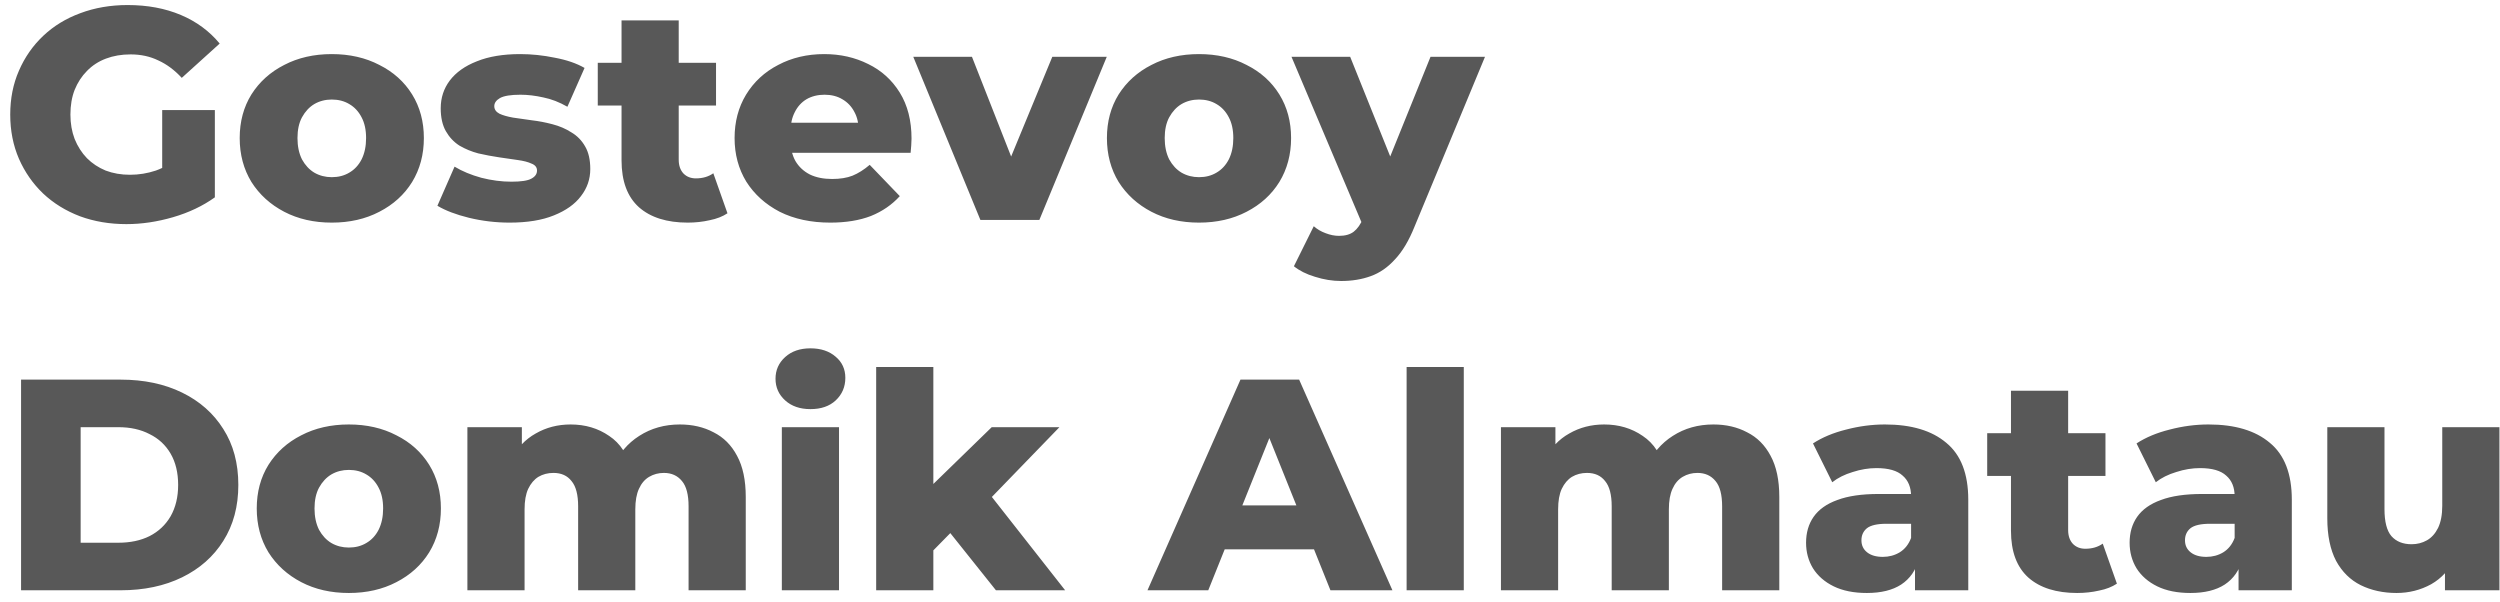
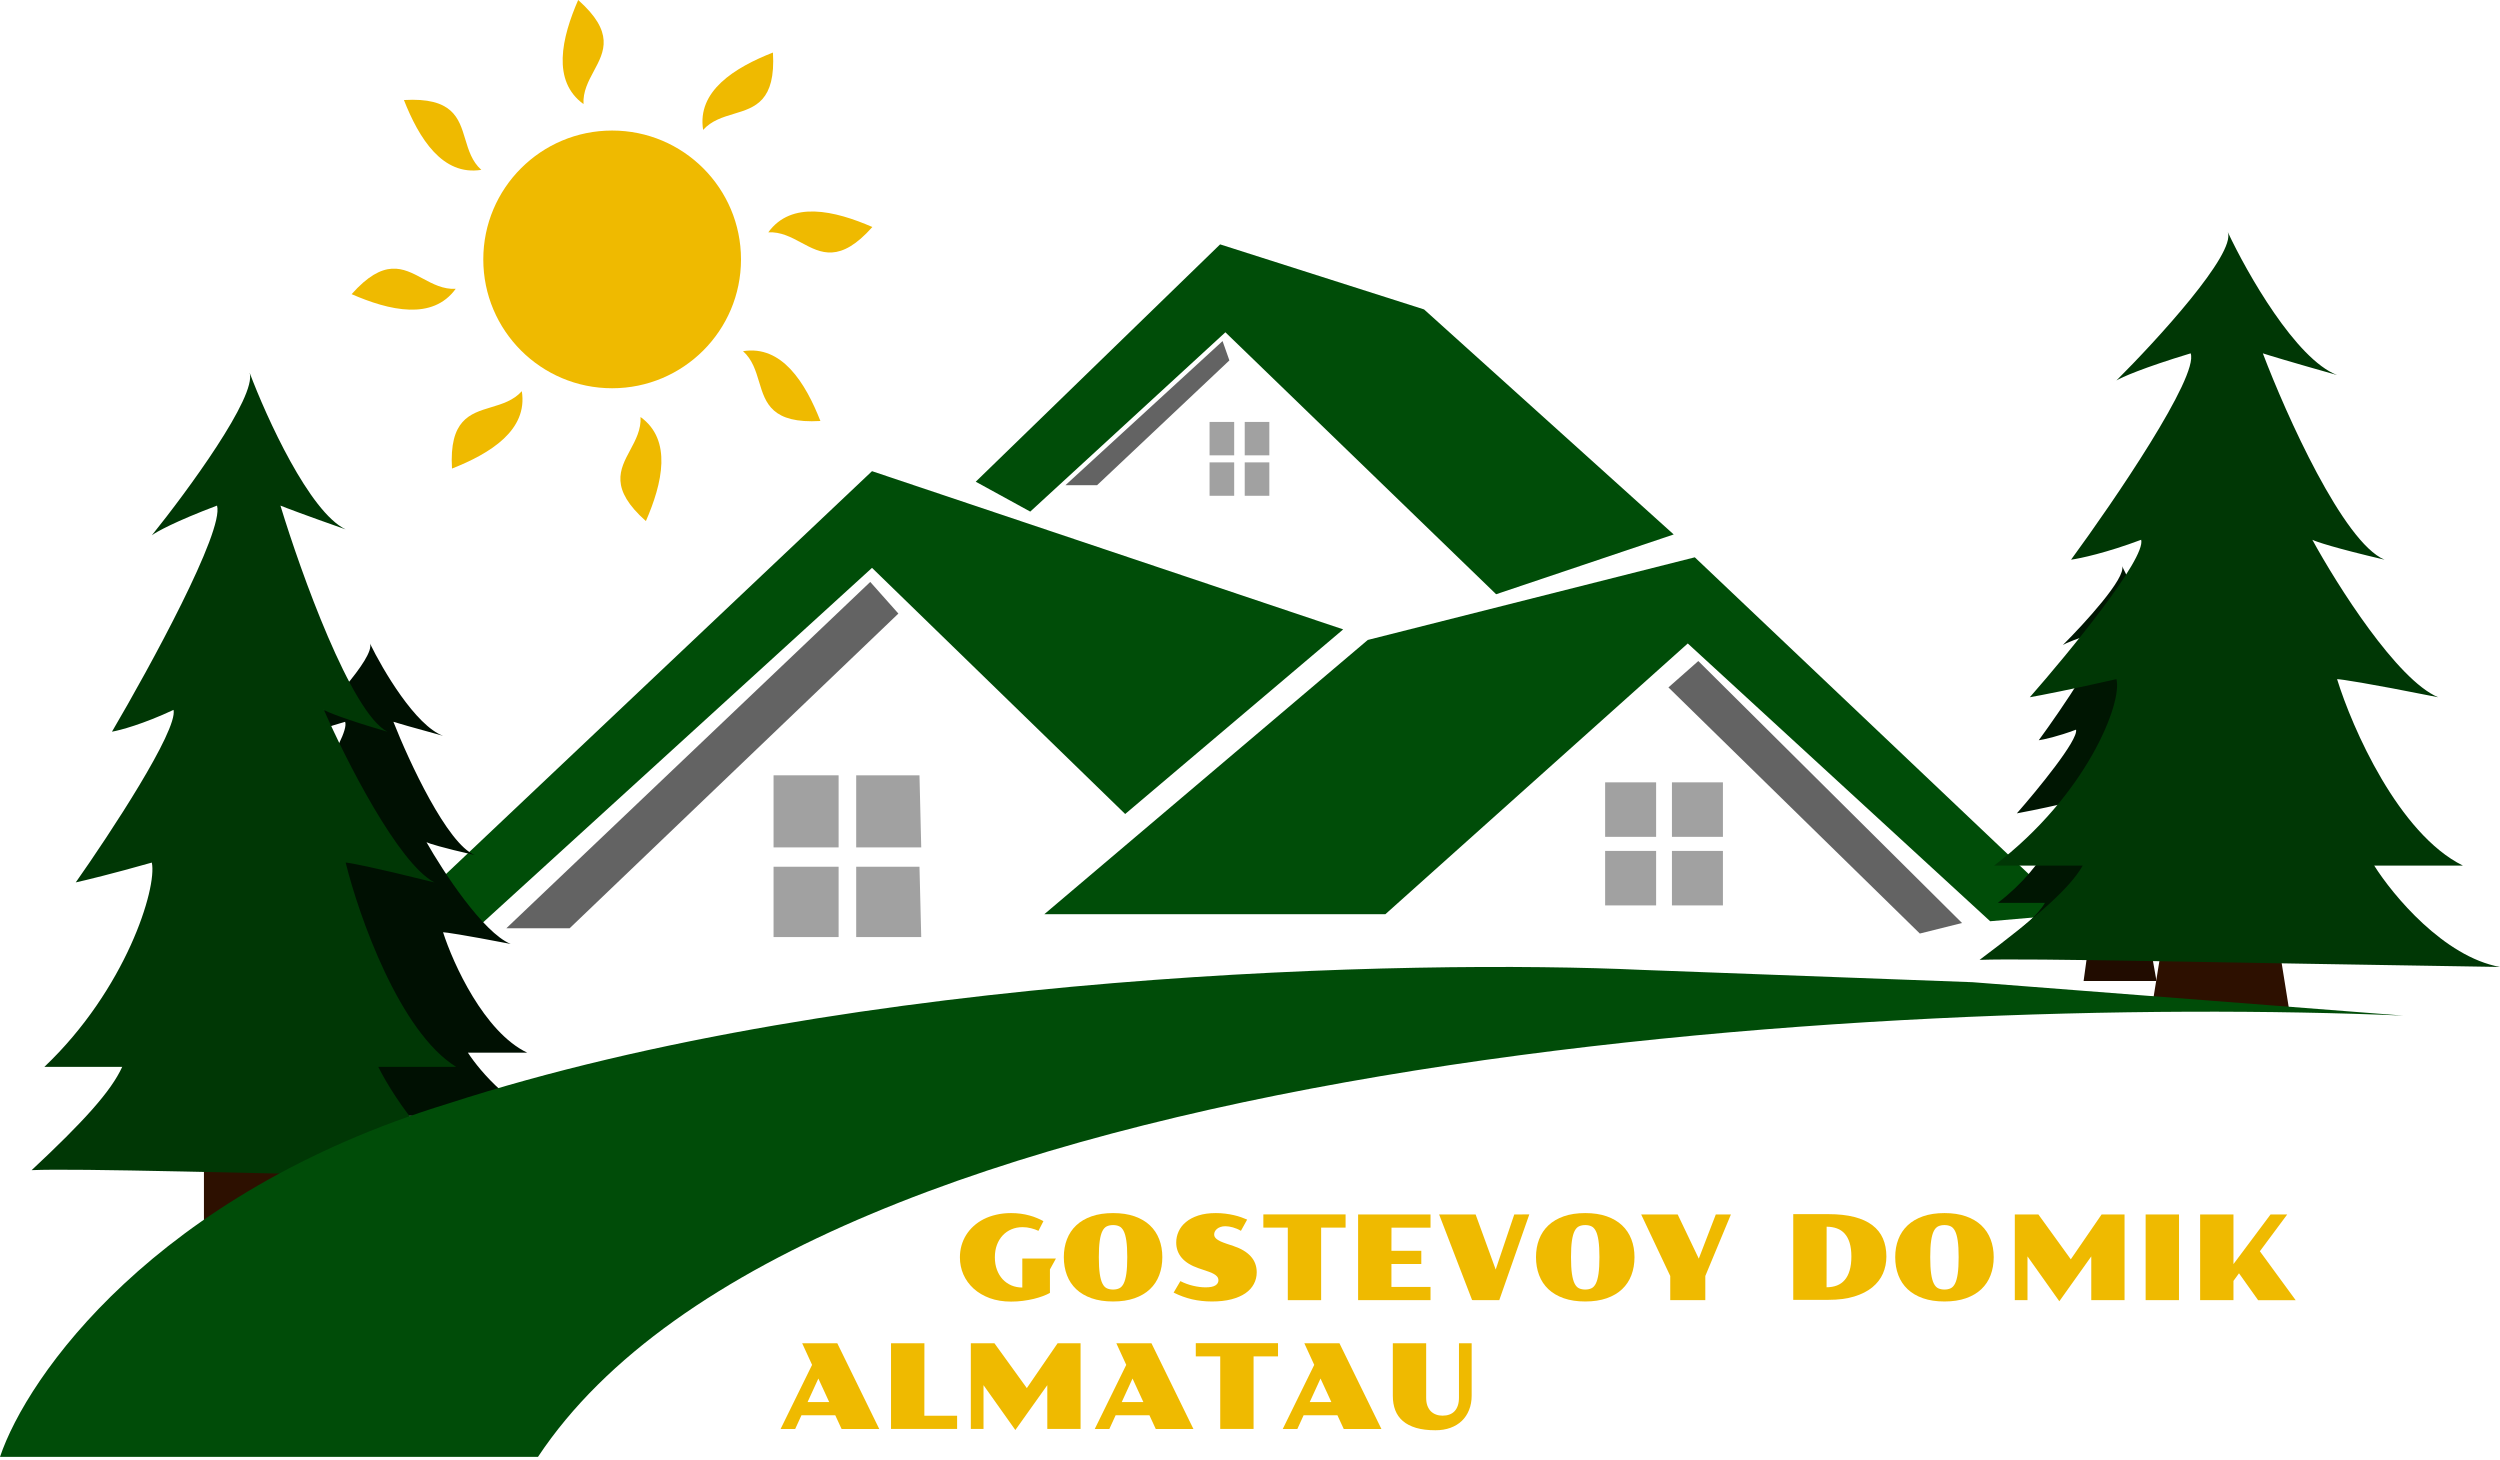
- <svg xmlns="http://www.w3.org/2000/svg" width="216" height="52" viewBox="0 0 216 52" fill="none">
-   <path d="M10.92 19.364C9.481 19.364 8.147 19.139 6.916 18.688C5.685 18.22 4.619 17.561 3.718 16.712C2.834 15.863 2.141 14.866 1.638 13.722C1.135 12.561 0.884 11.287 0.884 9.9C0.884 8.513 1.135 7.248 1.638 6.104C2.141 4.943 2.843 3.937 3.744 3.088C4.645 2.239 5.711 1.589 6.942 1.138C8.19 0.67 9.551 0.436 11.024 0.436C12.74 0.436 14.274 0.722 15.626 1.294C16.978 1.866 18.096 2.689 18.98 3.764L15.704 6.728C15.08 6.052 14.404 5.549 13.676 5.22C12.965 4.873 12.168 4.7 11.284 4.7C10.504 4.7 9.793 4.821 9.152 5.064C8.511 5.307 7.965 5.662 7.514 6.13C7.063 6.581 6.708 7.127 6.448 7.768C6.205 8.392 6.084 9.103 6.084 9.9C6.084 10.663 6.205 11.365 6.448 12.006C6.708 12.647 7.063 13.202 7.514 13.67C7.965 14.121 8.502 14.476 9.126 14.736C9.767 14.979 10.469 15.1 11.232 15.1C11.995 15.1 12.74 14.979 13.468 14.736C14.196 14.476 14.933 14.043 15.678 13.436L18.564 17.05C17.524 17.795 16.319 18.367 14.95 18.766C13.581 19.165 12.237 19.364 10.92 19.364ZM14.014 16.374V9.51H18.564V17.05L14.014 16.374ZM28.666 19.234C27.123 19.234 25.754 18.922 24.558 18.298C23.362 17.674 22.417 16.816 21.724 15.724C21.048 14.615 20.71 13.349 20.71 11.928C20.71 10.507 21.048 9.25 21.724 8.158C22.417 7.066 23.362 6.217 24.558 5.61C25.754 4.986 27.123 4.674 28.666 4.674C30.209 4.674 31.578 4.986 32.774 5.61C33.987 6.217 34.932 7.066 35.608 8.158C36.284 9.25 36.622 10.507 36.622 11.928C36.622 13.349 36.284 14.615 35.608 15.724C34.932 16.816 33.987 17.674 32.774 18.298C31.578 18.922 30.209 19.234 28.666 19.234ZM28.666 15.308C29.238 15.308 29.741 15.178 30.174 14.918C30.625 14.658 30.98 14.277 31.24 13.774C31.5 13.254 31.63 12.639 31.63 11.928C31.63 11.217 31.5 10.619 31.24 10.134C30.98 9.631 30.625 9.25 30.174 8.99C29.741 8.73 29.238 8.6 28.666 8.6C28.111 8.6 27.608 8.73 27.158 8.99C26.724 9.25 26.369 9.631 26.092 10.134C25.832 10.619 25.702 11.217 25.702 11.928C25.702 12.639 25.832 13.254 26.092 13.774C26.369 14.277 26.724 14.658 27.158 14.918C27.608 15.178 28.111 15.308 28.666 15.308ZM44.032 19.234C42.836 19.234 41.666 19.095 40.522 18.818C39.396 18.541 38.486 18.194 37.792 17.778L39.274 14.398C39.933 14.797 40.704 15.117 41.588 15.36C42.472 15.585 43.339 15.698 44.188 15.698C45.02 15.698 45.592 15.611 45.904 15.438C46.234 15.265 46.398 15.031 46.398 14.736C46.398 14.459 46.242 14.259 45.93 14.138C45.636 13.999 45.237 13.895 44.734 13.826C44.249 13.757 43.712 13.679 43.122 13.592C42.533 13.505 41.935 13.393 41.328 13.254C40.739 13.098 40.193 12.873 39.69 12.578C39.205 12.266 38.815 11.85 38.52 11.33C38.226 10.81 38.078 10.151 38.078 9.354C38.078 8.453 38.338 7.655 38.858 6.962C39.396 6.251 40.176 5.697 41.198 5.298C42.221 4.882 43.469 4.674 44.942 4.674C45.93 4.674 46.927 4.778 47.932 4.986C48.955 5.177 49.813 5.471 50.506 5.87L49.024 9.224C48.331 8.825 47.638 8.557 46.944 8.418C46.251 8.262 45.592 8.184 44.968 8.184C44.136 8.184 43.547 8.279 43.2 8.47C42.871 8.661 42.706 8.895 42.706 9.172C42.706 9.449 42.854 9.666 43.148 9.822C43.443 9.961 43.833 10.073 44.318 10.16C44.821 10.229 45.367 10.307 45.956 10.394C46.546 10.463 47.135 10.576 47.724 10.732C48.331 10.888 48.877 11.122 49.362 11.434C49.865 11.729 50.264 12.136 50.558 12.656C50.853 13.159 51 13.809 51 14.606C51 15.473 50.732 16.253 50.194 16.946C49.674 17.639 48.894 18.194 47.854 18.61C46.832 19.026 45.558 19.234 44.032 19.234ZM59.421 19.234C57.618 19.234 56.214 18.792 55.209 17.908C54.204 17.007 53.701 15.655 53.701 13.852V1.762H58.641V13.8C58.641 14.303 58.78 14.701 59.057 14.996C59.334 15.273 59.69 15.412 60.123 15.412C60.712 15.412 61.215 15.265 61.631 14.97L62.853 18.428C62.437 18.705 61.926 18.905 61.319 19.026C60.712 19.165 60.08 19.234 59.421 19.234ZM51.647 9.12V5.428H61.865V9.12H51.647ZM71.736 19.234C70.072 19.234 68.616 18.922 67.368 18.298C66.137 17.657 65.175 16.79 64.482 15.698C63.806 14.589 63.468 13.332 63.468 11.928C63.468 10.524 63.797 9.276 64.456 8.184C65.132 7.075 66.059 6.217 67.238 5.61C68.416 4.986 69.742 4.674 71.216 4.674C72.602 4.674 73.868 4.96 75.012 5.532C76.156 6.087 77.066 6.91 77.742 8.002C78.418 9.094 78.756 10.42 78.756 11.98C78.756 12.153 78.747 12.353 78.73 12.578C78.712 12.803 78.695 13.011 78.678 13.202H67.524V10.602H76.052L74.18 11.33C74.197 10.689 74.076 10.134 73.816 9.666C73.573 9.198 73.226 8.834 72.776 8.574C72.342 8.314 71.831 8.184 71.242 8.184C70.652 8.184 70.132 8.314 69.682 8.574C69.248 8.834 68.91 9.207 68.668 9.692C68.425 10.16 68.304 10.715 68.304 11.356V12.11C68.304 12.803 68.442 13.401 68.72 13.904C69.014 14.407 69.43 14.797 69.968 15.074C70.505 15.334 71.146 15.464 71.892 15.464C72.585 15.464 73.174 15.369 73.66 15.178C74.162 14.97 74.656 14.658 75.142 14.242L77.742 16.946C77.066 17.691 76.234 18.263 75.246 18.662C74.258 19.043 73.088 19.234 71.736 19.234ZM84.705 19L78.907 4.908H83.977L88.605 16.686H86.057L90.919 4.908H95.625L89.801 19H84.705ZM103.594 19.234C102.051 19.234 100.682 18.922 99.486 18.298C98.29 17.674 97.345 16.816 96.651 15.724C95.975 14.615 95.638 13.349 95.638 11.928C95.638 10.507 95.975 9.25 96.651 8.158C97.345 7.066 98.29 6.217 99.486 5.61C100.682 4.986 102.051 4.674 103.594 4.674C105.136 4.674 106.506 4.986 107.702 5.61C108.915 6.217 109.86 7.066 110.536 8.158C111.212 9.25 111.55 10.507 111.55 11.928C111.55 13.349 111.212 14.615 110.536 15.724C109.86 16.816 108.915 17.674 107.702 18.298C106.506 18.922 105.136 19.234 103.594 19.234ZM103.594 15.308C104.166 15.308 104.668 15.178 105.102 14.918C105.552 14.658 105.908 14.277 106.168 13.774C106.428 13.254 106.558 12.639 106.558 11.928C106.558 11.217 106.428 10.619 106.168 10.134C105.908 9.631 105.552 9.25 105.102 8.99C104.668 8.73 104.166 8.6 103.594 8.6C103.039 8.6 102.536 8.73 102.086 8.99C101.652 9.25 101.297 9.631 101.02 10.134C100.76 10.619 100.63 11.217 100.63 11.928C100.63 12.639 100.76 13.254 101.02 13.774C101.297 14.277 101.652 14.658 102.086 14.918C102.536 15.178 103.039 15.308 103.594 15.308ZM115.875 24.278C115.13 24.278 114.376 24.157 113.613 23.914C112.868 23.689 112.261 23.385 111.793 23.004L113.509 19.546C113.804 19.806 114.142 20.005 114.523 20.144C114.922 20.3 115.312 20.378 115.693 20.378C116.23 20.378 116.655 20.257 116.967 20.014C117.279 19.771 117.548 19.39 117.773 18.87L118.423 17.232L118.813 16.738L123.597 4.908H128.303L122.219 19.572C121.734 20.785 121.17 21.73 120.529 22.406C119.905 23.099 119.203 23.585 118.423 23.862C117.66 24.139 116.811 24.278 115.875 24.278ZM117.799 19.598L111.585 4.908H116.655L121.231 16.296L117.799 19.598ZM1.82 51V32.8H10.426C12.437 32.8 14.205 33.173 15.73 33.918C17.255 34.663 18.443 35.712 19.292 37.064C20.159 38.416 20.592 40.028 20.592 41.9C20.592 43.755 20.159 45.367 19.292 46.736C18.443 48.088 17.255 49.137 15.73 49.882C14.205 50.627 12.437 51 10.426 51H1.82ZM6.968 46.892H10.218C11.258 46.892 12.159 46.701 12.922 46.32C13.702 45.921 14.309 45.349 14.742 44.604C15.175 43.841 15.392 42.94 15.392 41.9C15.392 40.843 15.175 39.941 14.742 39.196C14.309 38.451 13.702 37.887 12.922 37.506C12.159 37.107 11.258 36.908 10.218 36.908H6.968V46.892ZM30.139 51.234C28.596 51.234 27.227 50.922 26.03 50.298C24.834 49.674 23.89 48.816 23.197 47.724C22.52 46.615 22.183 45.349 22.183 43.928C22.183 42.507 22.52 41.25 23.197 40.158C23.89 39.066 24.834 38.217 26.03 37.61C27.227 36.986 28.596 36.674 30.139 36.674C31.681 36.674 33.05 36.986 34.246 37.61C35.46 38.217 36.404 39.066 37.081 40.158C37.757 41.25 38.094 42.507 38.094 43.928C38.094 45.349 37.757 46.615 37.081 47.724C36.404 48.816 35.46 49.674 34.246 50.298C33.05 50.922 31.681 51.234 30.139 51.234ZM30.139 47.308C30.71 47.308 31.213 47.178 31.646 46.918C32.097 46.658 32.453 46.277 32.712 45.774C32.972 45.254 33.102 44.639 33.102 43.928C33.102 43.217 32.972 42.619 32.712 42.134C32.453 41.631 32.097 41.25 31.646 40.99C31.213 40.73 30.71 40.6 30.139 40.6C29.584 40.6 29.081 40.73 28.631 40.99C28.197 41.25 27.842 41.631 27.564 42.134C27.305 42.619 27.174 43.217 27.174 43.928C27.174 44.639 27.305 45.254 27.564 45.774C27.842 46.277 28.197 46.658 28.631 46.918C29.081 47.178 29.584 47.308 30.139 47.308ZM58.739 36.674C59.831 36.674 60.801 36.899 61.651 37.35C62.517 37.783 63.194 38.459 63.679 39.378C64.181 40.297 64.433 41.484 64.433 42.94V51H59.493V43.746C59.493 42.741 59.302 42.013 58.921 41.562C58.539 41.094 58.02 40.86 57.361 40.86C56.893 40.86 56.468 40.973 56.087 41.198C55.706 41.423 55.411 41.77 55.203 42.238C54.995 42.689 54.891 43.278 54.891 44.006V51H49.951V43.746C49.951 42.741 49.76 42.013 49.379 41.562C49.015 41.094 48.495 40.86 47.819 40.86C47.334 40.86 46.9 40.973 46.519 41.198C46.155 41.423 45.86 41.77 45.635 42.238C45.427 42.689 45.323 43.278 45.323 44.006V51H40.383V36.908H45.089V40.834L44.153 39.716C44.673 38.711 45.383 37.957 46.285 37.454C47.186 36.934 48.191 36.674 49.301 36.674C50.566 36.674 51.675 37.003 52.629 37.662C53.599 38.303 54.249 39.309 54.579 40.678L52.967 40.34C53.469 39.196 54.224 38.303 55.229 37.662C56.252 37.003 57.422 36.674 58.739 36.674ZM67.551 51V36.908H72.491V51H67.551ZM70.021 35.348C69.12 35.348 68.391 35.097 67.837 34.594C67.282 34.091 67.005 33.467 67.005 32.722C67.005 31.977 67.282 31.353 67.837 30.85C68.391 30.347 69.12 30.096 70.021 30.096C70.922 30.096 71.65 30.339 72.205 30.824C72.76 31.292 73.037 31.899 73.037 32.644C73.037 33.424 72.76 34.074 72.205 34.594C71.668 35.097 70.939 35.348 70.021 35.348ZM79.809 48.4L79.939 42.498L85.685 36.908H91.535L85.165 43.486L82.643 45.514L79.809 48.4ZM75.701 51V31.708H80.641V51H75.701ZM86.049 51L81.733 45.592L84.801 41.796L92.029 51H86.049ZM99.142 51L107.176 32.8H112.246L120.306 51H114.95L108.658 35.322H110.686L104.394 51H99.142ZM103.536 47.464L104.862 43.668H113.754L115.08 47.464H103.536ZM121.531 51V31.708H126.471V51H121.531ZM148.038 36.674C149.13 36.674 150.1 36.899 150.95 37.35C151.816 37.783 152.492 38.459 152.978 39.378C153.48 40.297 153.732 41.484 153.732 42.94V51H148.792V43.746C148.792 42.741 148.601 42.013 148.22 41.562C147.838 41.094 147.318 40.86 146.66 40.86C146.192 40.86 145.767 40.973 145.386 41.198C145.004 41.423 144.71 41.77 144.502 42.238C144.294 42.689 144.19 43.278 144.19 44.006V51H139.25V43.746C139.25 42.741 139.059 42.013 138.678 41.562C138.314 41.094 137.794 40.86 137.118 40.86C136.632 40.86 136.199 40.973 135.818 41.198C135.454 41.423 135.159 41.77 134.934 42.238C134.726 42.689 134.622 43.278 134.622 44.006V51H129.682V36.908H134.388V40.834L133.452 39.716C133.972 38.711 134.682 37.957 135.584 37.454C136.485 36.934 137.49 36.674 138.6 36.674C139.865 36.674 140.974 37.003 141.928 37.662C142.898 38.303 143.548 39.309 143.878 40.678L142.266 40.34C142.768 39.196 143.522 38.303 144.528 37.662C145.55 37.003 146.72 36.674 148.038 36.674ZM165.456 51V48.374L165.118 47.724V42.888C165.118 42.108 164.875 41.51 164.39 41.094C163.922 40.661 163.168 40.444 162.128 40.444C161.452 40.444 160.767 40.557 160.074 40.782C159.38 40.99 158.791 41.285 158.306 41.666L156.642 38.312C157.439 37.792 158.392 37.393 159.502 37.116C160.628 36.821 161.746 36.674 162.856 36.674C165.144 36.674 166.912 37.203 168.16 38.26C169.425 39.3 170.058 40.938 170.058 43.174V51H165.456ZM161.296 51.234C160.169 51.234 159.216 51.043 158.436 50.662C157.656 50.281 157.058 49.761 156.642 49.102C156.243 48.443 156.044 47.707 156.044 46.892C156.044 46.025 156.26 45.28 156.694 44.656C157.144 44.015 157.829 43.529 158.748 43.2C159.666 42.853 160.854 42.68 162.31 42.68H165.638V45.254H162.986C162.188 45.254 161.625 45.384 161.296 45.644C160.984 45.904 160.828 46.251 160.828 46.684C160.828 47.117 160.992 47.464 161.322 47.724C161.651 47.984 162.102 48.114 162.674 48.114C163.211 48.114 163.696 47.984 164.13 47.724C164.58 47.447 164.91 47.031 165.118 46.476L165.794 48.296C165.534 49.267 165.022 50.003 164.26 50.506C163.514 50.991 162.526 51.234 161.296 51.234ZM179.468 51.234C177.665 51.234 176.261 50.792 175.256 49.908C174.251 49.007 173.748 47.655 173.748 45.852V33.762H178.688V45.8C178.688 46.303 178.827 46.701 179.104 46.996C179.381 47.273 179.737 47.412 180.17 47.412C180.759 47.412 181.262 47.265 181.678 46.97L182.9 50.428C182.484 50.705 181.973 50.905 181.366 51.026C180.759 51.165 180.127 51.234 179.468 51.234ZM171.694 41.12V37.428H181.912V41.12H171.694ZM193.411 51V48.374L193.073 47.724V42.888C193.073 42.108 192.83 41.51 192.345 41.094C191.877 40.661 191.123 40.444 190.083 40.444C189.407 40.444 188.722 40.557 188.029 40.782C187.335 40.99 186.746 41.285 186.261 41.666L184.597 38.312C185.394 37.792 186.347 37.393 187.457 37.116C188.583 36.821 189.701 36.674 190.811 36.674C193.099 36.674 194.867 37.203 196.115 38.26C197.38 39.3 198.013 40.938 198.013 43.174V51H193.411ZM189.251 51.234C188.124 51.234 187.171 51.043 186.391 50.662C185.611 50.281 185.013 49.761 184.597 49.102C184.198 48.443 183.999 47.707 183.999 46.892C183.999 46.025 184.215 45.28 184.649 44.656C185.099 44.015 185.784 43.529 186.703 43.2C187.621 42.853 188.809 42.68 190.265 42.68H193.593V45.254H190.941C190.143 45.254 189.58 45.384 189.251 45.644C188.939 45.904 188.783 46.251 188.783 46.684C188.783 47.117 188.947 47.464 189.277 47.724C189.606 47.984 190.057 48.114 190.629 48.114C191.166 48.114 191.651 47.984 192.085 47.724C192.535 47.447 192.865 47.031 193.073 46.476L193.749 48.296C193.489 49.267 192.977 50.003 192.215 50.506C191.469 50.991 190.481 51.234 189.251 51.234ZM207.059 51.234C205.915 51.234 204.884 51.009 203.965 50.558C203.064 50.107 202.353 49.405 201.833 48.452C201.33 47.481 201.079 46.259 201.079 44.786V36.908H206.019V43.98C206.019 45.072 206.218 45.852 206.617 46.32C207.033 46.788 207.614 47.022 208.359 47.022C208.844 47.022 209.286 46.909 209.685 46.684C210.084 46.459 210.404 46.103 210.647 45.618C210.89 45.115 211.011 44.474 211.011 43.694V36.908H215.951V51H211.245V47.022L212.155 48.14C211.67 49.18 210.968 49.96 210.049 50.48C209.13 50.983 208.134 51.234 207.059 51.234Z" fill="#585858" />
+ <svg xmlns="http://www.w3.org/2000/svg" width="711" height="415" viewBox="0 0 711 415" fill="none">
+   <path fill-rule="evenodd" clip-rule="evenodd" d="M210.74 73.774C210.74 94.014 194.334 110.418 174.094 110.418C153.854 110.418 137.448 94.014 137.448 73.774C137.448 53.533 153.854 37.127 174.094 37.127C194.334 37.127 210.74 53.533 210.74 73.774Z" fill="#EFBA00" />
+   <path d="M208.752 32.363C214.737 30.559 220.647 28.774 219.825 14.941C214.497 17.04 208.979 19.785 205.078 23.463C201.333 26.996 199.081 31.406 199.969 36.947C202.339 34.297 205.556 33.326 208.752 32.363Z" fill="#EFBA00" />
+   <path d="M168.919 20.149C171.876 14.642 174.795 9.202 164.432 0C162.147 5.252 160.186 11.096 160.029 16.453C159.879 21.6 161.405 26.31 165.95 29.601C165.752 26.052 167.341 23.089 168.919 20.149Z" fill="#EFBA00" />
+   <path d="M132.299 39.525C130.495 33.54 128.71 27.629 114.876 28.451C116.975 33.78 119.721 39.298 123.399 43.198C126.931 46.944 131.342 49.196 136.883 48.307C134.232 45.938 133.261 42.721 132.299 39.525Z" fill="#EFBA00" />
+   <path d="M120.149 79.172C114.642 76.215 109.202 73.296 100 83.659C105.252 85.944 111.096 87.904 116.453 88.061C121.6 88.212 126.31 86.686 129.601 82.14C126.052 82.339 123.089 80.75 120.149 79.172Z" fill="#EFBA00" />
+   <path d="M139.621 115.838C133.636 117.642 127.725 119.427 128.547 133.26C133.875 131.161 139.394 128.416 143.294 124.738C147.04 121.205 149.292 116.795 148.403 111.254C146.034 113.904 142.817 114.875 139.621 115.838Z" fill="#EFBA00" />
+   <path d="M179.204 128.047C176.247 133.555 173.328 138.995 183.691 148.197C185.976 142.945 187.937 137.101 188.094 131.744C188.244 126.597 186.718 121.887 182.172 118.596C182.371 122.145 180.782 125.108 179.204 128.047Z" fill="#EFBA00" />
+   <path d="M215.902 108.656C217.706 114.641 219.491 120.551 233.325 119.729C231.226 114.401 228.48 108.883 224.803 104.982C221.27 101.237 216.859 98.985 211.318 99.873C213.969 102.243 214.94 105.459 215.902 108.656Z" fill="#EFBA00" />
+   <path d="M227.951 69.047C233.459 72.004 238.899 74.923 248.1 64.56C242.849 62.275 237.004 60.315 231.647 60.157C226.501 60.007 221.79 61.533 218.499 66.079C222.049 65.88 225.011 67.469 227.951 69.047Z" fill="#EFBA00" />
+   <path d="M135 264.5H110L248 134L382 179L320 231.5L248 161.5L135 264.5Z" fill="#004D08" />
+   <path d="M293 145.5L277.5 137L347 69.5L405 88L476 152L425.5 169L348.5 94.5L293 145.5Z" fill="#004D08" />
+   <path d="M482 158.5L389 182L297 260H394L480 183L566 262L589 260L482 158.5Z" fill="#004D08" />
+   <path d="M220 220.5V241H238.5V220.5H220Z" fill="#A1A1A1" />
+   <path d="M238.5 246.5H220V266.5H238.5V246.5Z" fill="#A1A1A1" />
+   <path d="M243.5 220.5V241H262L261.5 220.5H243.5Z" fill="#A1A1A1" />
+   <path d="M243.5 266.5V246.5H261.5L262 266.5H243.5Z" fill="#A1A1A1" />
+   <path d="M456.5 222.5V238H471V222.5H456.5Z" fill="#A1A1A1" />
+   <path d="M475.5 222.5V238H490V222.5H475.5Z" fill="#A1A1A1" />
+   <path d="M490 242H475.5V257.5H490V242Z" fill="#A1A1A1" />
+   <path d="M456.5 242H471V257.5H456.5V242Z" fill="#A1A1A1" />
+   <path d="M58 303H89.703V342.797L58 370.297V303Z" fill="#2D1000" />
+   <path d="M115 310H100V328.332L115 341V310Z" fill="#2D1000" />
+   <path d="M625.717 345.394H635.197V359.514L645.742 345.394H650.482L642.708 355.857L652.892 369.781H642.216L636.771 362.122L635.197 364.287V369.764H625.717V345.394Z" fill="#EFBA00" />
+   <path d="M610.221 345.394H619.717L619.701 369.764H610.221V345.394Z" fill="#EFBA00" />
+   <path d="M573.012 345.394H579.719L588.936 358.153L597.694 345.394H604.221V369.764H594.758V357.317L585.673 370.076L576.62 357.317V369.764H573.012V345.394Z" fill="#EFBA00" />
+   <path d="M539 357.53C539 355.682 539.295 353.993 539.886 352.462C540.476 350.92 541.356 349.598 542.526 348.493C543.696 347.389 545.156 346.531 546.905 345.918C548.654 345.306 550.688 345 553.006 345C555.324 345 557.357 345.306 559.107 345.918C560.856 346.531 562.316 347.389 563.486 348.493C564.655 349.598 565.536 350.92 566.126 352.462C566.716 353.993 567.012 355.682 567.012 357.53C567.012 359.399 566.716 361.11 566.126 362.663C565.536 364.216 564.655 365.544 563.486 366.648C562.316 367.753 560.856 368.611 559.107 369.223C557.357 369.835 555.324 370.142 553.006 370.142C550.688 370.142 548.654 369.835 546.905 369.223C545.156 368.611 543.696 367.753 542.526 366.648C541.356 365.544 540.476 364.216 539.886 362.663C539.295 361.11 539 359.399 539 357.53ZM553.006 366.747C553.662 366.747 554.241 366.632 554.744 366.402C555.247 366.173 555.668 365.724 556.007 365.057C556.346 364.391 556.603 363.456 556.778 362.253C556.953 361.05 557.04 359.476 557.04 357.53C557.04 355.605 556.953 354.047 556.778 352.856C556.603 351.664 556.346 350.74 556.007 350.084C555.668 349.428 555.247 348.985 554.744 348.756C554.241 348.526 553.662 348.411 553.006 348.411C552.35 348.411 551.765 348.526 551.251 348.756C550.748 348.985 550.327 349.428 549.988 350.084C549.649 350.74 549.392 351.664 549.217 352.856C549.042 354.047 548.955 355.605 548.955 357.53C548.955 359.476 549.042 361.05 549.217 362.253C549.392 363.456 549.649 364.391 549.988 365.057C550.327 365.724 550.748 366.173 551.251 366.402C551.765 366.632 552.35 366.747 553.006 366.747Z" fill="#EFBA00" />
+   <path d="M510 345.303H520.021C522.841 345.303 525.285 345.571 527.351 346.107C529.418 346.631 531.129 347.408 532.485 348.435C533.84 349.463 534.846 350.726 535.502 352.224C536.158 353.722 536.486 355.438 536.486 357.374C536.486 359.101 536.158 360.714 535.502 362.212C534.846 363.699 533.84 365 532.485 366.115C531.129 367.219 529.418 368.088 527.351 368.723C525.285 369.357 522.841 369.674 520.021 369.674H510V345.303ZM519.479 366.098C520.573 366.098 521.557 365.929 522.431 365.59C523.306 365.251 524.044 364.726 524.645 364.016C525.258 363.305 525.722 362.403 526.039 361.31C526.367 360.205 526.531 358.888 526.531 357.357C526.531 355.837 526.367 354.542 526.039 353.47C525.711 352.399 525.241 351.524 524.629 350.846C524.017 350.157 523.273 349.66 522.399 349.354C521.535 349.037 520.567 348.878 519.496 348.878L519.479 366.098Z" fill="#EFBA00" />
+   <path d="M126.007 209.268C118.16 206.342 108.875 190.537 105.214 183C106.783 186.99 91.744 202.84 84.028 210.266C84.944 209.712 89.05 207.938 98.152 205.278C99.721 209.534 83.636 232.323 75.397 243.185C77.097 242.963 82.145 241.921 88.736 239.527C89.678 242.985 75.005 260.254 67.551 268.456C69.512 268.123 75.554 266.993 84.028 265.131C85.209 269.383 78.42 286.399 60.758 299.379H77.616C75.209 303.481 69.224 308.578 58 316.697C68.07 316.364 102.703 317.202 157 318C146.329 316.138 136.599 304.81 133.068 299.379H149.938C137.698 293.527 128.884 274.108 126.007 265.131C126.66 265.131 131.421 265.796 145.23 268.456C137.384 265.264 126.007 247.84 121.299 239.527C121.953 239.86 125.614 241.057 135.03 243.185C127.184 239.993 116.329 216.584 111.883 205.278C112.929 205.611 117.219 206.874 126.007 209.268Z" fill="#001002" />
+   <path d="M475.018 362.893L466.752 345.394H477.134L483.136 357.956L487.974 345.394H492.271L484.99 362.893V369.764H475.018V362.893Z" fill="#EFBA00" />
+   <path d="M436.838 357.53C436.838 355.682 437.134 353.993 437.724 352.462C438.314 350.92 439.195 349.598 440.364 348.493C441.534 347.389 442.994 346.531 444.743 345.918C446.493 345.306 448.526 345 450.844 345C453.162 345 455.196 345.306 456.945 345.918C458.694 346.531 460.154 347.389 461.324 348.493C462.494 349.598 463.374 350.92 463.964 352.462C464.555 353.993 464.85 355.682 464.85 357.53C464.85 359.399 464.555 361.11 463.964 362.663C463.374 364.216 462.494 365.544 461.324 366.648C460.154 367.753 458.694 368.611 456.945 369.223C455.196 369.835 453.162 370.142 450.844 370.142C448.526 370.142 446.493 369.835 444.743 369.223C442.994 368.611 441.534 367.753 440.364 366.648C439.195 365.544 438.314 364.216 437.724 362.663C437.134 361.11 436.838 359.399 436.838 357.53ZM450.844 366.747C451.5 366.747 452.08 366.632 452.583 366.402C453.086 366.173 453.506 365.724 453.845 365.057C454.184 364.391 454.441 363.456 454.616 362.253C454.791 361.05 454.879 359.476 454.879 357.53C454.879 355.605 454.791 354.047 454.616 352.856C454.441 351.664 454.184 350.74 453.845 350.084C453.506 349.428 453.086 348.985 452.583 348.756C452.08 348.526 451.5 348.411 450.844 348.411C450.188 348.411 449.603 348.526 449.089 348.756C448.586 348.985 448.165 349.428 447.827 350.084C447.488 350.74 447.231 351.664 447.056 352.856C446.881 354.047 446.793 355.605 446.793 357.53C446.793 359.476 446.881 361.05 447.056 362.253C447.231 363.456 447.488 364.391 447.827 365.057C448.165 365.724 448.586 366.173 449.089 366.402C449.603 366.632 450.188 366.747 450.844 366.747Z" fill="#EFBA00" />
+   <path d="M409.286 345.394H419.667L425.375 361.056L430.656 345.394L434.936 345.377L426.391 369.764L418.667 369.748L409.286 345.394Z" fill="#EFBA00" />
+   <path d="M386.244 345.394H406.842V349.149H395.739L395.723 355.726H404.218V359.481H395.723V366.009H406.842V369.764H386.244V345.394Z" fill="#EFBA00" />
+   <path d="M366.252 349.133H359.298V345.377H382.685V349.133H375.731V369.764H366.252V349.133Z" fill="#EFBA00" />
+   <path d="M335.698 364.352C336.857 364.943 338.071 365.385 339.339 365.681C340.607 365.976 341.788 366.124 342.881 366.124C344.139 366.124 345.057 365.943 345.637 365.582C346.227 365.221 346.522 364.729 346.522 364.106C346.522 363.909 346.484 363.707 346.407 363.499C346.342 363.292 346.205 363.089 345.997 362.893C345.801 362.685 345.522 362.483 345.161 362.286C344.811 362.078 344.352 361.876 343.783 361.679L340.848 360.679C338.749 359.957 337.169 358.984 336.108 357.759C335.048 356.524 334.517 355.059 334.517 353.364C334.517 352.271 334.747 351.221 335.206 350.215C335.665 349.198 336.36 348.307 337.289 347.542C338.218 346.766 339.388 346.148 340.799 345.689C342.22 345.23 343.882 345 345.784 345C346.725 345 347.627 345.055 348.49 345.164C349.354 345.273 350.163 345.415 350.918 345.59C351.683 345.765 352.383 345.968 353.017 346.197C353.651 346.416 354.209 346.635 354.69 346.853L352.918 350.051C352.569 349.833 352.197 349.641 351.803 349.477C351.42 349.313 351.032 349.177 350.639 349.067C350.256 348.958 349.879 348.876 349.507 348.821C349.135 348.767 348.796 348.739 348.49 348.739C347.966 348.739 347.506 348.81 347.113 348.952C346.719 349.084 346.386 349.264 346.112 349.494C345.85 349.712 345.648 349.964 345.505 350.248C345.374 350.521 345.309 350.795 345.309 351.068C345.309 351.309 345.363 351.544 345.473 351.773C345.593 351.992 345.79 352.211 346.063 352.429C346.347 352.637 346.714 352.85 347.162 353.069C347.621 353.277 348.19 353.495 348.868 353.725L350.836 354.381C352.968 355.092 354.597 356.07 355.723 357.317C356.849 358.563 357.412 360.072 357.412 361.843C357.412 363.046 357.139 364.155 356.592 365.172C356.056 366.189 355.253 367.069 354.181 367.813C353.11 368.545 351.776 369.119 350.18 369.535C348.594 369.939 346.752 370.142 344.653 370.142C343.647 370.142 342.674 370.087 341.733 369.978C340.804 369.879 339.891 369.726 338.995 369.518C338.109 369.311 337.234 369.048 336.371 368.731C335.507 368.414 334.643 368.042 333.779 367.616L335.698 364.352Z" fill="#EFBA00" />
+   <path d="M302.553 357.53C302.553 355.682 302.848 353.993 303.439 352.462C304.029 350.92 304.909 349.598 306.079 348.493C307.249 347.389 308.709 346.531 310.458 345.918C312.207 345.306 314.241 345 316.559 345C318.877 345 320.911 345.306 322.66 345.918C324.409 346.531 325.869 347.389 327.039 348.493C328.209 349.598 329.089 350.92 329.679 352.462C330.27 353.993 330.565 355.682 330.565 357.53C330.565 359.399 330.27 361.11 329.679 362.663C329.089 364.216 328.209 365.544 327.039 366.648C325.869 367.753 324.409 368.611 322.66 369.223C320.911 369.835 318.877 370.142 316.559 370.142C314.241 370.142 312.207 369.835 310.458 369.223C308.709 368.611 307.249 367.753 306.079 366.648C304.909 365.544 304.029 364.216 303.439 362.663C302.848 361.11 302.553 359.399 302.553 357.53ZM316.559 366.747C317.215 366.747 317.795 366.632 318.297 366.402C318.8 366.173 319.221 365.724 319.56 365.057C319.899 364.391 320.156 363.456 320.331 362.253C320.506 361.05 320.593 359.476 320.593 357.53C320.593 355.605 320.506 354.047 320.331 352.856C320.156 351.664 319.899 350.74 319.56 350.084C319.221 349.428 318.8 348.985 318.297 348.756C317.795 348.526 317.215 348.411 316.559 348.411C315.903 348.411 315.318 348.526 314.804 348.756C314.301 348.985 313.88 349.428 313.541 350.084C313.202 350.74 312.946 351.664 312.771 352.856C312.596 354.047 312.508 355.605 312.508 357.53C312.508 359.476 312.596 361.05 312.771 362.253C312.946 363.456 313.202 364.391 313.541 365.057C313.88 365.724 314.301 366.173 314.804 366.402C315.318 366.632 315.903 366.747 316.559 366.747Z" fill="#EFBA00" />
+   <path d="M273 357.595C273 356.436 273.148 355.321 273.443 354.25C273.749 353.167 274.192 352.161 274.771 351.232C275.351 350.303 276.061 349.455 276.903 348.69C277.745 347.925 278.702 347.269 279.773 346.722C280.856 346.175 282.047 345.754 283.349 345.459C284.65 345.153 286.049 345 287.547 345C288.509 345 289.428 345.06 290.302 345.18C291.188 345.301 292.019 345.47 292.795 345.689C293.571 345.897 294.288 346.143 294.944 346.427C295.61 346.7 296.212 346.99 296.748 347.296L295.337 350.051C294.725 349.756 294.025 349.51 293.238 349.313C292.462 349.106 291.653 349.002 290.811 349.002C289.685 349.002 288.64 349.204 287.678 349.608C286.716 350.013 285.885 350.587 285.185 351.33C284.486 352.074 283.933 352.976 283.529 354.037C283.135 355.086 282.939 356.267 282.939 357.579C282.939 358.88 283.135 360.061 283.529 361.121C283.923 362.171 284.464 363.073 285.153 363.827C285.852 364.571 286.678 365.15 287.629 365.566C288.591 365.97 289.63 366.173 290.745 366.173V357.923H300.306L298.601 361.023V367.649L298.617 367.682C298.081 367.999 297.42 368.305 296.633 368.6C295.846 368.895 294.965 369.163 293.992 369.404C293.03 369.633 292.002 369.819 290.909 369.961C289.816 370.103 288.695 370.174 287.547 370.174C285.306 370.174 283.283 369.846 281.479 369.19C279.686 368.523 278.161 367.621 276.903 366.484C275.646 365.336 274.678 364.002 274 362.483C273.333 360.952 273 359.323 273 357.595Z" fill="#EFBA00" />
+   <path d="M396.121 382.016H405.601V397.498C405.601 398.373 405.715 399.133 405.945 399.778C406.186 400.412 406.514 400.942 406.929 401.369C407.356 401.784 407.853 402.096 408.422 402.303C408.99 402.511 409.602 402.615 410.258 402.615C410.98 402.615 411.625 402.511 412.194 402.303C412.773 402.096 413.265 401.779 413.67 401.352C414.074 400.926 414.386 400.39 414.604 399.745C414.823 399.1 414.932 398.34 414.932 397.465V382.016H418.54V396.908C418.54 398.417 418.294 399.778 417.802 400.991C417.321 402.205 416.633 403.244 415.736 404.107C414.839 404.96 413.757 405.616 412.489 406.076C411.22 406.535 409.805 406.764 408.241 406.764C406.109 406.764 404.278 406.54 402.747 406.092C401.216 405.633 399.959 404.982 398.975 404.14C397.991 403.287 397.269 402.26 396.81 401.057C396.351 399.854 396.121 398.499 396.121 396.99V382.016Z" fill="#EFBA00" />
+   <path d="M373.768 388.166L370.947 382.016H380.935L392.874 406.404H382.165L380.361 402.5H370.75L368.962 406.404H364.813L373.768 388.166ZM378.639 398.745L375.555 392.053L372.489 398.745H378.639Z" fill="#EFBA00" />
+   <path d="M347.035 385.756H340.082V382H363.468V385.756H356.515V406.387H347.035V385.756Z" fill="#EFBA00" />
+   <path d="M320.303 388.166L317.482 382.016H327.47L339.409 406.404H328.7L326.896 402.5H317.285L315.498 406.404H311.349L320.303 388.166ZM325.174 398.745L322.091 392.053L319.024 398.745H325.174Z" fill="#EFBA00" />
+   <path d="M276.104 382.016H282.812L292.029 394.776L300.787 382.016H307.314V406.387H297.851V393.939L288.765 406.699L279.712 393.939V406.387H276.104V382.016Z" fill="#EFBA00" />
+   <path d="M253.406 382.016H262.902L262.886 402.631H272.201V406.387H253.406V382.016Z" fill="#EFBA00" />
+   <path d="M230.955 388.166L228.134 382.016H238.121L250.061 406.404H239.351L237.547 402.5H227.937L226.149 406.404H222L230.955 388.166ZM235.825 398.745L232.742 392.053L229.675 398.745H235.825Z" fill="#EFBA00" />
+   <path d="M162 264H144L247.5 165.5L255.5 174.5L162 264Z" fill="#636363" />
+   <path d="M483 188L474.5 195.5L546 265.5L558 262.5L483 188Z" fill="#636363" />
+   <path d="M596.297 251.892H608.522L613.306 279H592.577L596.297 251.892Z" fill="#210C00" />
+   <path d="M620.039 182.616C613.804 180.208 606.426 167.202 603.516 161C604.763 164.283 592.813 177.326 586.682 183.437C587.41 182.981 590.673 181.522 597.905 179.333C599.152 182.835 586.371 201.587 579.824 210.525C581.175 210.343 585.186 209.486 590.423 207.516C591.171 210.361 579.512 224.571 573.589 231.321C575.148 231.047 579.949 230.117 586.682 228.584C587.62 232.083 582.226 246.086 568.192 256.767H581.587C579.674 260.143 574.919 264.336 566 271.018C574.001 270.744 601.521 271.433 644.667 272.09C636.187 270.558 628.456 261.236 625.65 256.767H639.055C629.329 251.952 622.325 235.972 620.039 228.584C620.558 228.584 624.341 229.132 635.314 231.321C629.079 228.694 620.039 214.356 616.298 207.516C616.818 207.789 619.727 208.774 627.209 210.525C620.974 207.899 612.349 188.636 608.816 179.333C609.647 179.606 613.056 180.646 620.039 182.616Z" fill="#001602" />
+   <path d="M620 237H643L651 287L612 286.5L620 237Z" fill="#2D1000" />
+   <path d="M664.666 106.667C652.936 102.137 639.056 77.668 633.582 66C635.928 72.177 613.445 96.715 601.911 108.212C603.279 107.354 609.418 104.608 623.025 100.49C625.371 107.079 601.324 142.359 589.008 159.175C591.549 158.832 599.096 157.219 608.949 153.512C610.356 158.866 588.421 185.6 577.278 198.298C580.21 197.783 589.242 196.033 601.911 193.15C603.675 199.733 593.527 226.076 567.124 246.172H592.325C588.726 252.523 579.78 260.413 563 272.983C578.054 272.468 629.828 273.765 711 275C695.047 272.117 680.502 254.58 675.223 246.172H700.443C682.144 237.112 668.967 207.049 664.666 193.15C665.644 193.15 672.76 194.18 693.405 198.298C681.675 193.356 664.666 166.382 657.628 153.512C658.606 154.027 664.08 155.88 678.156 159.175C666.426 154.233 650.199 117.993 643.552 100.49C645.116 101.005 651.529 102.961 664.666 106.667Z" fill="#003705" />
+   <path d="M98.302 150.559C87.998 145.596 75.806 118.785 70.998 106C73.058 112.768 53.31 139.654 43.178 152.251C44.38 151.311 49.773 148.303 61.724 143.791C63.785 151.01 42.663 189.666 31.845 208.091C34.077 207.715 40.706 205.948 49.36 201.887C50.597 207.753 31.329 237.045 21.541 250.958C24.117 250.394 32.051 248.476 43.178 245.318C44.728 252.531 35.814 281.395 12.622 303.414H34.758C31.598 310.372 23.739 319.017 9 332.79C22.223 332.226 67.701 333.646 139 335C124.987 331.841 112.211 312.626 107.575 303.414H129.727C113.654 293.487 102.079 260.547 98.302 245.318C99.16 245.318 105.411 246.446 123.545 250.958C113.241 245.543 98.302 215.988 92.12 201.887C92.978 202.451 97.786 204.481 110.15 208.091C99.847 202.676 85.594 162.968 79.755 143.791C81.129 144.355 86.762 146.498 98.302 150.559Z" fill="#003705" />
+   <path d="M0 414.339H153C229.4 299.139 538.5 282.672 683.5 288.839L561 279.339L467 275.839C402.167 272.839 243.5 276.239 127.5 313.839C43.9 339.439 7.667 391.505 0 414.339Z" fill="#004C08" />
+   <path d="M344 129.5V120H351V129.5H344Z" fill="#A1A1A1" />
+   <path d="M354 129.5V120H361V129.5H354Z" fill="#A1A1A1" />
+   <path d="M344 141V131.5H351V141H344Z" fill="#A1A1A1" />
+   <path d="M354 141V131.5H361V141H354Z" fill="#A1A1A1" />
+   <path d="M303 138L347.697 97L349.636 102.5L312 138H303Z" fill="#636363" />
</svg>
